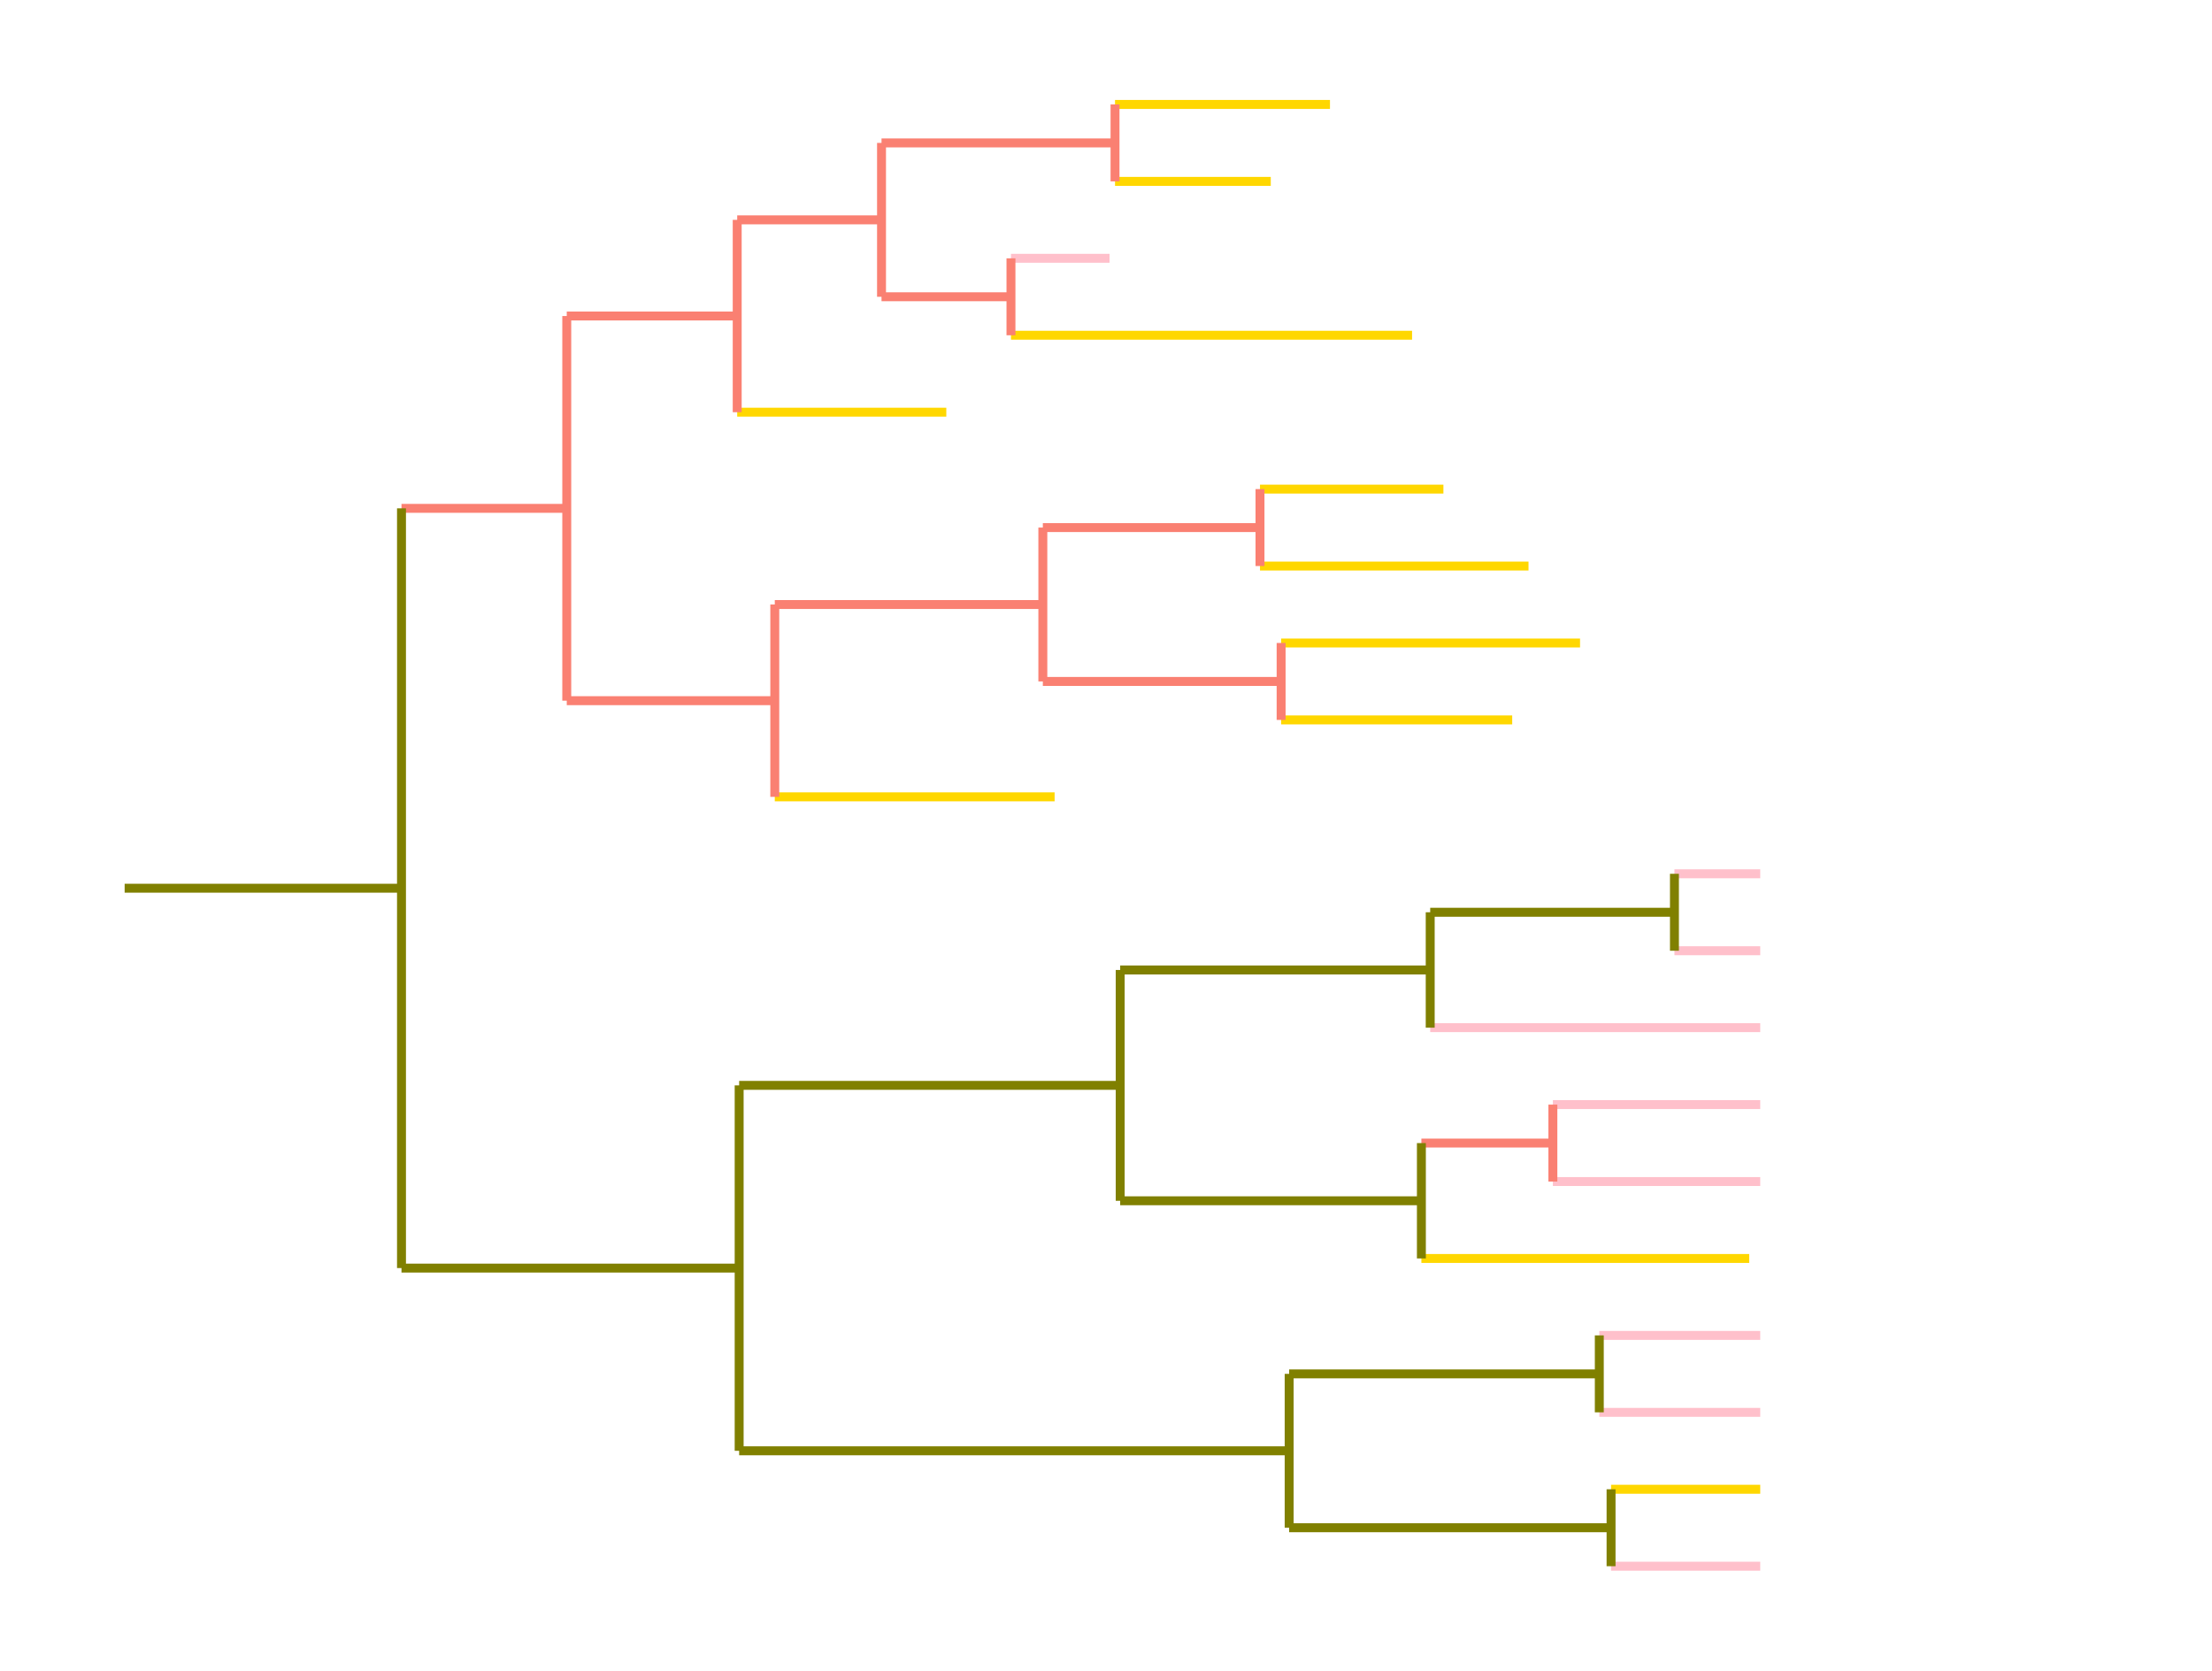
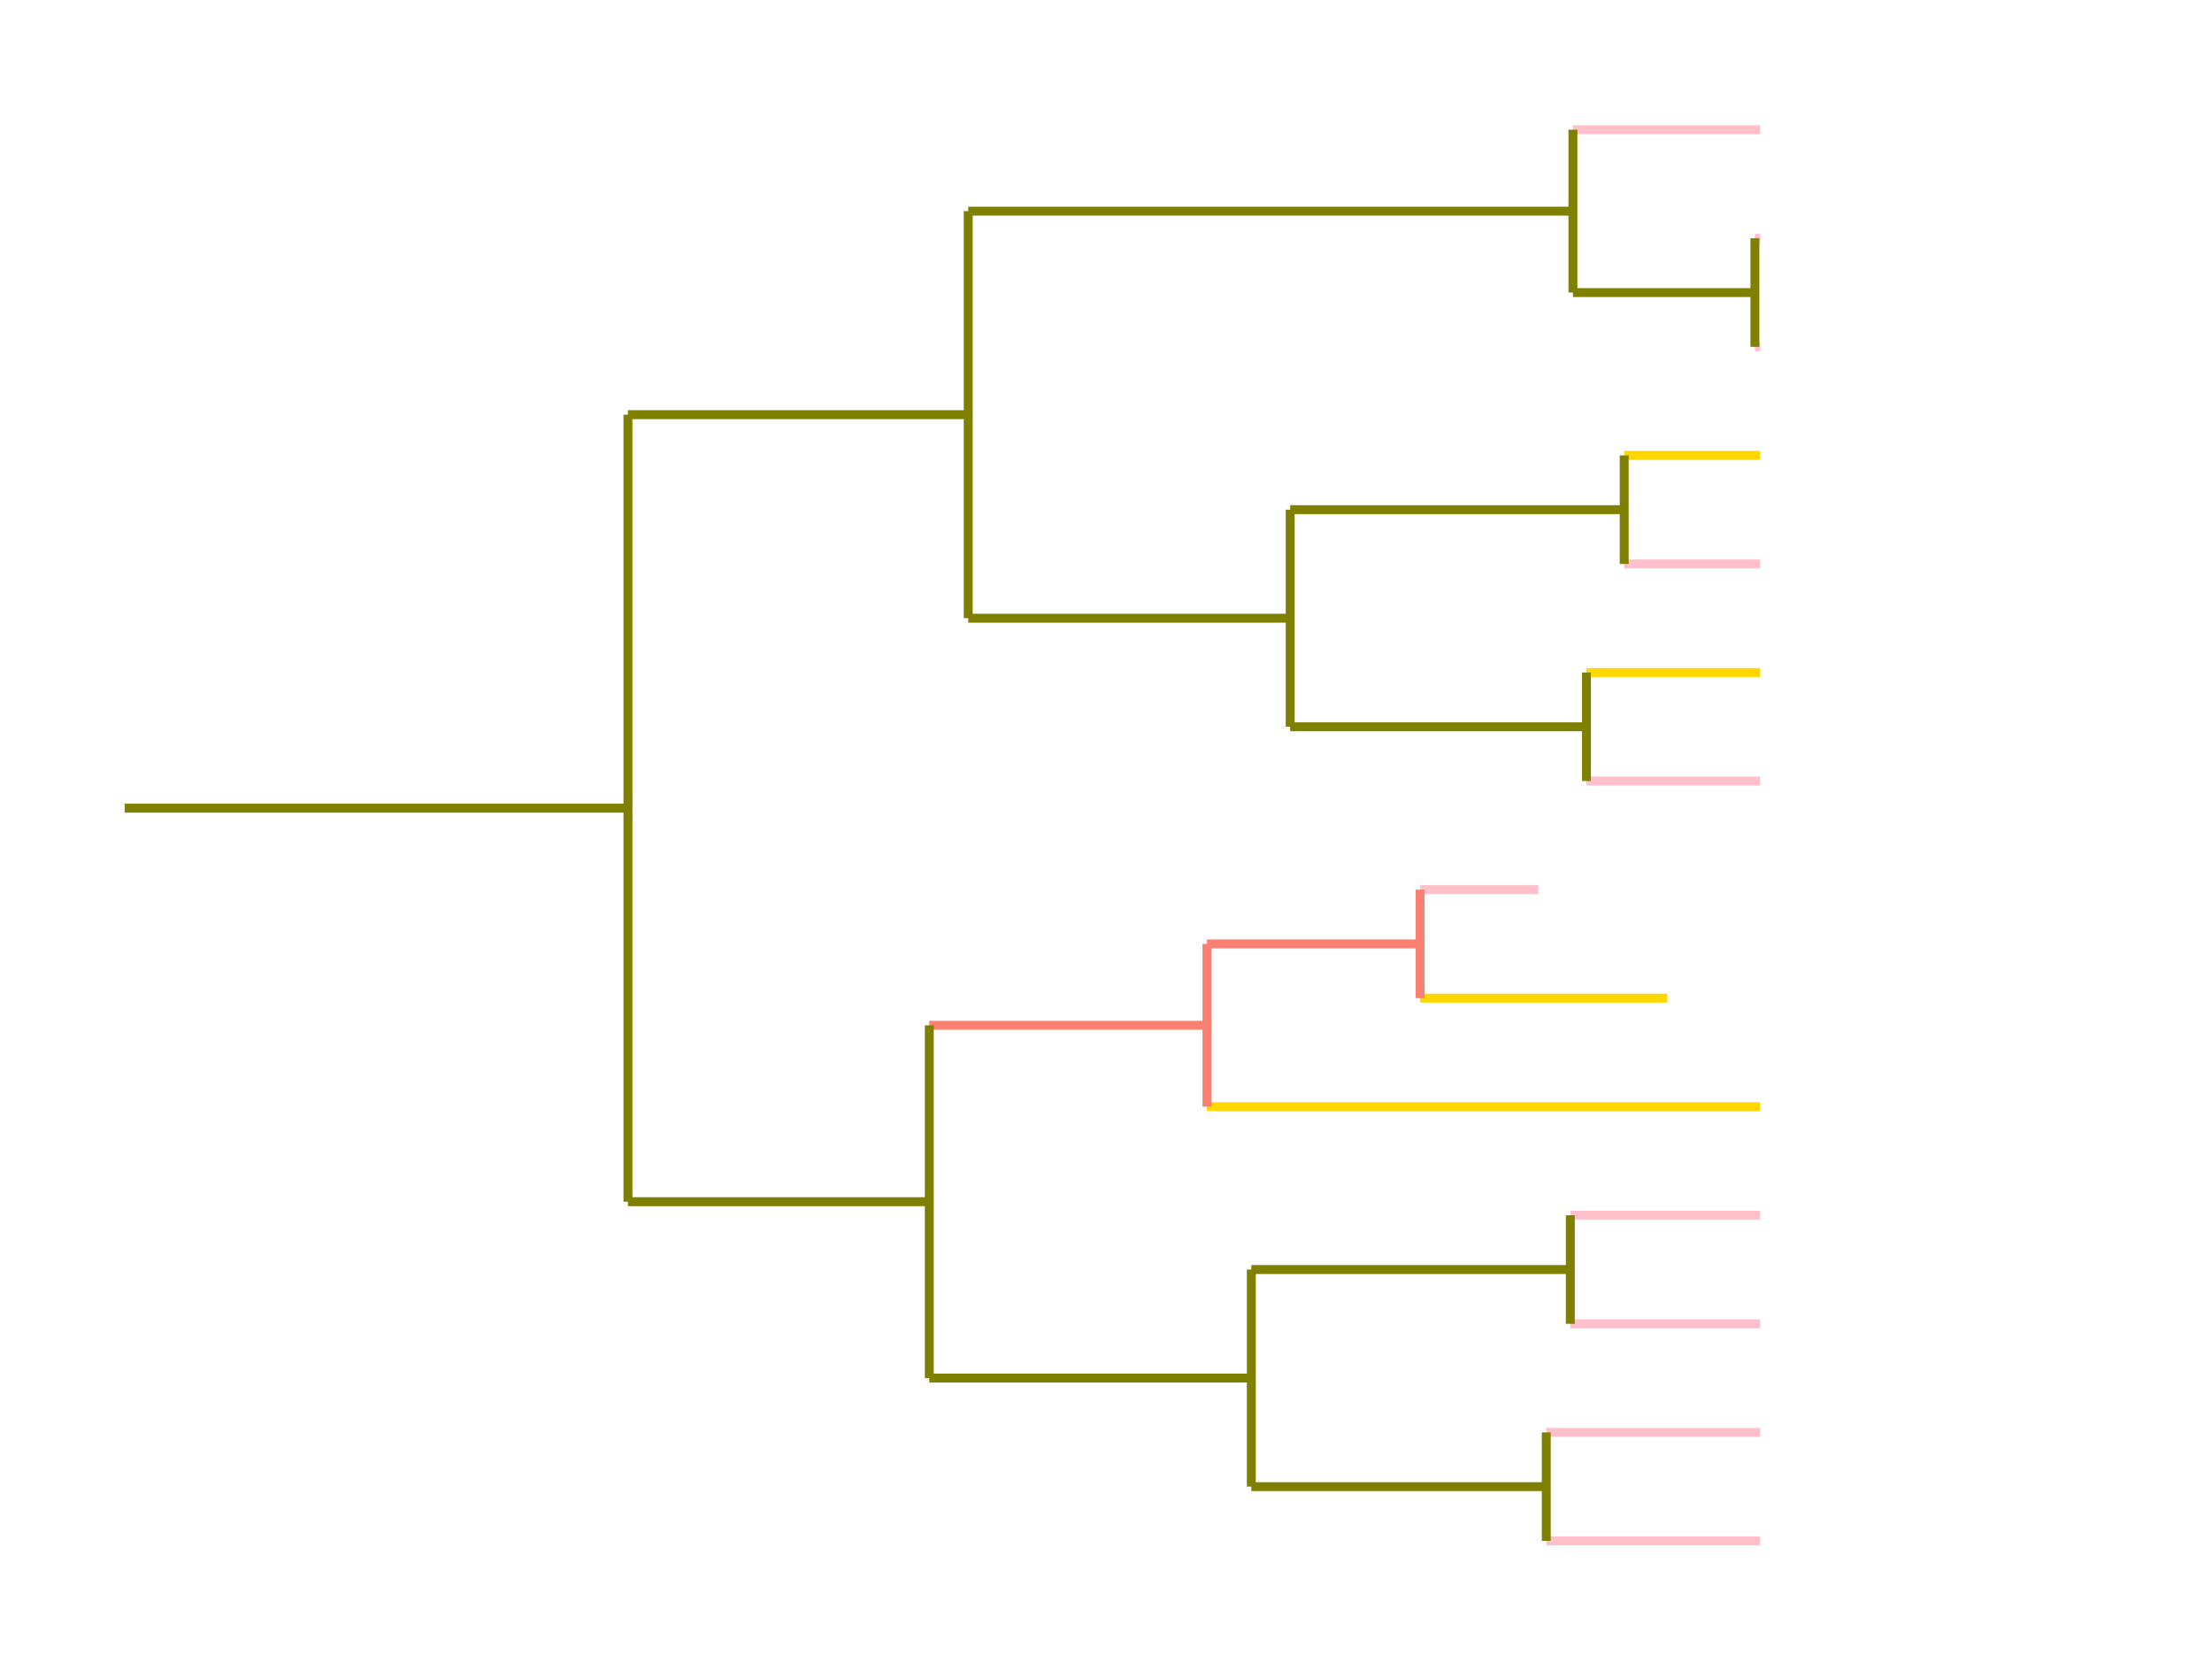
<svg xmlns="http://www.w3.org/2000/svg" height="280.512pt" version="1.1" viewBox="0 0 371.52 280.512" width="371.52pt">
  <defs>
    <style type="text/css">
*{stroke-linecap:butt;stroke-linejoin:round;}
  </style>
  </defs>
  <g id="figure_1">
    <g id="patch_1">
      <path d="M 0 280.512  L 371.52 280.512  L 371.52 0  L 0 0  z " style="fill:none;" />
    </g>
    <g id="axes_1">
      <g id="LineCollection_1">
-         <path clip-path="url(#pec477afce3)" d="M 20.935 149.137  L 67.433 149.137  " style="fill:none;stroke:#808000;stroke-width:1.5;" />
+         <path clip-path="url(#p82ba404e09)" d="M 20.935 135.699  L 105.47 135.699  " style="fill:none;stroke:#808000;stroke-width:1.5;" />
      </g>
      <g id="LineCollection_2">
-         <path clip-path="url(#pec477afce3)" d="M 67.433 85.354  L 95.191 85.354  " style="fill:none;stroke:#fa8072;stroke-width:1.5;" />
+         <path clip-path="url(#p82ba404e09)" d="M 105.47 69.627  L 162.621 69.627  " style="fill:none;stroke:#808000;stroke-width:1.5;" />
      </g>
      <g id="LineCollection_3">
-         <path clip-path="url(#pec477afce3)" d="M 95.191 53.059  L 123.818 53.059  " style="fill:none;stroke:#fa8072;stroke-width:1.5;" />
+         <path clip-path="url(#p82ba404e09)" d="M 162.621 35.452  L 264.183 35.452  " style="fill:none;stroke:#808000;stroke-width:1.5;" />
      </g>
      <g id="LineCollection_4">
-         <path clip-path="url(#pec477afce3)" d="M 123.818 36.912  L 148.057 36.912  " style="fill:none;stroke:#fa8072;stroke-width:1.5;" />
+         <path clip-path="url(#p82ba404e09)" d="M 264.183 21.781  L 295.643 21.781  " style="fill:none;stroke:#ffc0cb;stroke-width:1.5;" />
      </g>
      <g id="LineCollection_5">
-         <path clip-path="url(#pec477afce3)" d="M 148.057 23.993  L 187.275 23.993  " style="fill:none;stroke:#fa8072;stroke-width:1.5;" />
+         <path clip-path="url(#p82ba404e09)" d="M 264.183 49.122  L 294.748 49.122  " style="fill:none;stroke:#808000;stroke-width:1.5;" />
      </g>
      <g id="LineCollection_6">
-         <path clip-path="url(#pec477afce3)" d="M 187.275 17.534  L 223.378 17.534  " style="fill:none;stroke:#ffd700;stroke-width:1.5;" />
+         <path clip-path="url(#p82ba404e09)" d="M 294.748 40.008  L 295.643 40.008  " style="fill:none;stroke:#ffc0cb;stroke-width:1.5;" />
      </g>
      <g id="LineCollection_7">
-         <path clip-path="url(#pec477afce3)" d="M 187.275 30.453  L 213.435 30.453  " style="fill:none;stroke:#ffd700;stroke-width:1.5;" />
+         <path clip-path="url(#p82ba404e09)" d="M 294.748 58.235  L 295.643 58.235  " style="fill:none;stroke:#ffc0cb;stroke-width:1.5;" />
      </g>
      <g id="LineCollection_8">
-         <path clip-path="url(#pec477afce3)" d="M 148.057 49.83  L 169.798 49.83  " style="fill:none;stroke:#fa8072;stroke-width:1.5;" />
+         <path clip-path="url(#p82ba404e09)" d="M 162.621 103.802  L 216.692 103.802  " style="fill:none;stroke:#808000;stroke-width:1.5;" />
      </g>
      <g id="LineCollection_9">
-         <path clip-path="url(#pec477afce3)" d="M 169.798 43.371  L 186.354 43.371  " style="fill:none;stroke:#ffc0cb;stroke-width:1.5;" />
+         <path clip-path="url(#p82ba404e09)" d="M 216.692 85.575  L 272.799 85.575  " style="fill:none;stroke:#808000;stroke-width:1.5;" />
      </g>
      <g id="LineCollection_10">
-         <path clip-path="url(#pec477afce3)" d="M 169.798 56.289  L 237.167 56.289  " style="fill:none;stroke:#ffd700;stroke-width:1.5;" />
+         <path clip-path="url(#p82ba404e09)" d="M 272.799 76.462  L 295.643 76.462  " style="fill:none;stroke:#ffd700;stroke-width:1.5;" />
      </g>
      <g id="LineCollection_11">
-         <path clip-path="url(#pec477afce3)" d="M 123.818 69.207  L 158.938 69.207  " style="fill:none;stroke:#ffd700;stroke-width:1.5;" />
+         <path clip-path="url(#p82ba404e09)" d="M 272.799 94.689  L 295.643 94.689  " style="fill:none;stroke:#ffc0cb;stroke-width:1.5;" />
      </g>
      <g id="LineCollection_12">
-         <path clip-path="url(#pec477afce3)" d="M 95.191 117.649  L 130.13 117.649  " style="fill:none;stroke:#fa8072;stroke-width:1.5;" />
+         <path clip-path="url(#p82ba404e09)" d="M 216.692 122.029  L 266.453 122.029  " style="fill:none;stroke:#808000;stroke-width:1.5;" />
      </g>
      <g id="LineCollection_13">
-         <path clip-path="url(#pec477afce3)" d="M 130.13 101.502  L 175.152 101.502  " style="fill:none;stroke:#fa8072;stroke-width:1.5;" />
+         <path clip-path="url(#p82ba404e09)" d="M 266.453 112.916  L 295.643 112.916  " style="fill:none;stroke:#ffd700;stroke-width:1.5;" />
      </g>
      <g id="LineCollection_14">
-         <path clip-path="url(#pec477afce3)" d="M 175.152 88.584  L 211.625 88.584  " style="fill:none;stroke:#fa8072;stroke-width:1.5;" />
+         <path clip-path="url(#p82ba404e09)" d="M 266.453 131.143  L 295.643 131.143  " style="fill:none;stroke:#ffc0cb;stroke-width:1.5;" />
      </g>
      <g id="LineCollection_15">
-         <path clip-path="url(#pec477afce3)" d="M 211.625 82.125  L 242.431 82.125  " style="fill:none;stroke:#ffd700;stroke-width:1.5;" />
+         <path clip-path="url(#p82ba404e09)" d="M 105.47 201.772  L 156.078 201.772  " style="fill:none;stroke:#808000;stroke-width:1.5;" />
      </g>
      <g id="LineCollection_16">
-         <path clip-path="url(#pec477afce3)" d="M 211.625 95.043  L 256.723 95.043  " style="fill:none;stroke:#ffd700;stroke-width:1.5;" />
+         <path clip-path="url(#p82ba404e09)" d="M 156.078 172.153  L 202.717 172.153  " style="fill:none;stroke:#fa8072;stroke-width:1.5;" />
      </g>
      <g id="LineCollection_17">
-         <path clip-path="url(#pec477afce3)" d="M 175.152 114.42  L 215.173 114.42  " style="fill:none;stroke:#fa8072;stroke-width:1.5;" />
+         <path clip-path="url(#p82ba404e09)" d="M 202.717 158.483  L 238.514 158.483  " style="fill:none;stroke:#fa8072;stroke-width:1.5;" />
      </g>
      <g id="LineCollection_18">
-         <path clip-path="url(#pec477afce3)" d="M 215.173 107.961  L 265.379 107.961  " style="fill:none;stroke:#ffd700;stroke-width:1.5;" />
+         <path clip-path="url(#p82ba404e09)" d="M 238.514 149.369  L 258.372 149.369  " style="fill:none;stroke:#ffc0cb;stroke-width:1.5;" />
      </g>
      <g id="LineCollection_19">
-         <path clip-path="url(#pec477afce3)" d="M 215.173 120.879  L 253.985 120.879  " style="fill:none;stroke:#ffd700;stroke-width:1.5;" />
+         <path clip-path="url(#p82ba404e09)" d="M 238.514 167.596  L 280.043 167.596  " style="fill:none;stroke:#ffd700;stroke-width:1.5;" />
      </g>
      <g id="LineCollection_20">
-         <path clip-path="url(#pec477afce3)" d="M 130.13 133.797  L 177.131 133.797  " style="fill:none;stroke:#ffd700;stroke-width:1.5;" />
+         <path clip-path="url(#p82ba404e09)" d="M 202.717 185.823  L 295.643 185.823  " style="fill:none;stroke:#ffd700;stroke-width:1.5;" />
      </g>
      <g id="LineCollection_21">
-         <path clip-path="url(#pec477afce3)" d="M 67.433 212.92  L 124.146 212.92  " style="fill:none;stroke:#808000;stroke-width:1.5;" />
+         <path clip-path="url(#p82ba404e09)" d="M 156.078 231.39  L 210.17 231.39  " style="fill:none;stroke:#808000;stroke-width:1.5;" />
      </g>
      <g id="LineCollection_22">
-         <path clip-path="url(#pec477afce3)" d="M 124.146 182.24  L 188.143 182.24  " style="fill:none;stroke:#808000;stroke-width:1.5;" />
+         <path clip-path="url(#p82ba404e09)" d="M 210.17 213.163  L 263.748 213.163  " style="fill:none;stroke:#808000;stroke-width:1.5;" />
      </g>
      <g id="LineCollection_23">
-         <path clip-path="url(#pec477afce3)" d="M 188.143 162.863  L 240.212 162.863  " style="fill:none;stroke:#808000;stroke-width:1.5;" />
+         <path clip-path="url(#p82ba404e09)" d="M 263.748 204.05  L 295.643 204.05  " style="fill:none;stroke:#ffc0cb;stroke-width:1.5;" />
      </g>
      <g id="LineCollection_24">
-         <path clip-path="url(#pec477afce3)" d="M 240.212 153.174  L 281.233 153.174  " style="fill:none;stroke:#808000;stroke-width:1.5;" />
+         <path clip-path="url(#p82ba404e09)" d="M 263.748 222.277  L 295.643 222.277  " style="fill:none;stroke:#ffc0cb;stroke-width:1.5;" />
      </g>
      <g id="LineCollection_25">
-         <path clip-path="url(#pec477afce3)" d="M 281.233 146.715  L 295.643 146.715  " style="fill:none;stroke:#ffc0cb;stroke-width:1.5;" />
+         <path clip-path="url(#p82ba404e09)" d="M 210.17 249.617  L 259.707 249.617  " style="fill:none;stroke:#808000;stroke-width:1.5;" />
      </g>
      <g id="LineCollection_26">
-         <path clip-path="url(#pec477afce3)" d="M 281.233 159.633  L 295.643 159.633  " style="fill:none;stroke:#ffc0cb;stroke-width:1.5;" />
+         <path clip-path="url(#p82ba404e09)" d="M 259.707 240.504  L 295.643 240.504  " style="fill:none;stroke:#ffc0cb;stroke-width:1.5;" />
      </g>
      <g id="LineCollection_27">
-         <path clip-path="url(#pec477afce3)" d="M 240.212 172.551  L 295.643 172.551  " style="fill:none;stroke:#ffc0cb;stroke-width:1.5;" />
+         <path clip-path="url(#p82ba404e09)" d="M 259.707 258.731  L 295.643 258.731  " style="fill:none;stroke:#ffc0cb;stroke-width:1.5;" />
      </g>
      <g id="LineCollection_28">
-         <path clip-path="url(#pec477afce3)" d="M 188.143 201.617  L 238.731 201.617  " style="fill:none;stroke:#808000;stroke-width:1.5;" />
+         <path clip-path="url(#p82ba404e09)" d="M 105.47 201.772  L 105.47 69.627  " style="fill:none;stroke:#808000;stroke-width:1.5;" />
      </g>
      <g id="LineCollection_29">
-         <path clip-path="url(#pec477afce3)" d="M 238.731 191.928  L 260.816 191.928  " style="fill:none;stroke:#fa8072;stroke-width:1.5;" />
+         <path clip-path="url(#p82ba404e09)" d="M 162.621 103.802  L 162.621 35.452  " style="fill:none;stroke:#808000;stroke-width:1.5;" />
      </g>
      <g id="LineCollection_30">
-         <path clip-path="url(#pec477afce3)" d="M 260.816 185.469  L 295.643 185.469  " style="fill:none;stroke:#ffc0cb;stroke-width:1.5;" />
+         <path clip-path="url(#p82ba404e09)" d="M 264.183 49.122  L 264.183 21.781  " style="fill:none;stroke:#808000;stroke-width:1.5;" />
      </g>
      <g id="LineCollection_31">
-         <path clip-path="url(#pec477afce3)" d="M 260.816 198.387  L 295.643 198.387  " style="fill:none;stroke:#ffc0cb;stroke-width:1.5;" />
+         <path clip-path="url(#p82ba404e09)" d="M 294.748 58.235  L 294.748 40.008  " style="fill:none;stroke:#808000;stroke-width:1.5;" />
      </g>
      <g id="LineCollection_32">
-         <path clip-path="url(#pec477afce3)" d="M 238.731 211.305  L 293.792 211.305  " style="fill:none;stroke:#ffd700;stroke-width:1.5;" />
+         <path clip-path="url(#p82ba404e09)" d="M 216.692 122.029  L 216.692 85.575  " style="fill:none;stroke:#808000;stroke-width:1.5;" />
      </g>
      <g id="LineCollection_33">
-         <path clip-path="url(#pec477afce3)" d="M 124.146 243.6  L 216.522 243.6  " style="fill:none;stroke:#808000;stroke-width:1.5;" />
+         <path clip-path="url(#p82ba404e09)" d="M 272.799 94.689  L 272.799 76.462  " style="fill:none;stroke:#808000;stroke-width:1.5;" />
      </g>
      <g id="LineCollection_34">
-         <path clip-path="url(#pec477afce3)" d="M 216.522 230.682  L 268.613 230.682  " style="fill:none;stroke:#808000;stroke-width:1.5;" />
+         <path clip-path="url(#p82ba404e09)" d="M 266.453 131.143  L 266.453 112.916  " style="fill:none;stroke:#808000;stroke-width:1.5;" />
      </g>
      <g id="LineCollection_35">
-         <path clip-path="url(#pec477afce3)" d="M 268.613 224.223  L 295.643 224.223  " style="fill:none;stroke:#ffc0cb;stroke-width:1.5;" />
+         <path clip-path="url(#p82ba404e09)" d="M 156.078 231.39  L 156.078 172.153  " style="fill:none;stroke:#808000;stroke-width:1.5;" />
      </g>
      <g id="LineCollection_36">
-         <path clip-path="url(#pec477afce3)" d="M 268.613 237.141  L 295.643 237.141  " style="fill:none;stroke:#ffc0cb;stroke-width:1.5;" />
+         <path clip-path="url(#p82ba404e09)" d="M 202.717 185.823  L 202.717 158.483  " style="fill:none;stroke:#fa8072;stroke-width:1.5;" />
      </g>
      <g id="LineCollection_37">
-         <path clip-path="url(#pec477afce3)" d="M 216.522 256.519  L 270.588 256.519  " style="fill:none;stroke:#808000;stroke-width:1.5;" />
+         <path clip-path="url(#p82ba404e09)" d="M 238.514 167.596  L 238.514 149.369  " style="fill:none;stroke:#fa8072;stroke-width:1.5;" />
      </g>
      <g id="LineCollection_38">
-         <path clip-path="url(#pec477afce3)" d="M 270.588 250.059  L 295.643 250.059  " style="fill:none;stroke:#ffd700;stroke-width:1.5;" />
+         <path clip-path="url(#p82ba404e09)" d="M 210.17 249.617  L 210.17 213.163  " style="fill:none;stroke:#808000;stroke-width:1.5;" />
      </g>
      <g id="LineCollection_39">
-         <path clip-path="url(#pec477afce3)" d="M 270.588 262.978  L 295.643 262.978  " style="fill:none;stroke:#ffc0cb;stroke-width:1.5;" />
+         <path clip-path="url(#p82ba404e09)" d="M 263.748 222.277  L 263.748 204.05  " style="fill:none;stroke:#808000;stroke-width:1.5;" />
      </g>
      <g id="LineCollection_40">
-         <path clip-path="url(#pec477afce3)" d="M 67.433 212.92  L 67.433 85.354  " style="fill:none;stroke:#808000;stroke-width:1.5;" />
-       </g>
-       <g id="LineCollection_41">
-         <path clip-path="url(#pec477afce3)" d="M 95.191 117.649  L 95.191 53.059  " style="fill:none;stroke:#fa8072;stroke-width:1.5;" />
-       </g>
-       <g id="LineCollection_42">
-         <path clip-path="url(#pec477afce3)" d="M 123.818 69.207  L 123.818 36.912  " style="fill:none;stroke:#fa8072;stroke-width:1.5;" />
-       </g>
-       <g id="LineCollection_43">
-         <path clip-path="url(#pec477afce3)" d="M 148.057 49.83  L 148.057 23.993  " style="fill:none;stroke:#fa8072;stroke-width:1.5;" />
-       </g>
-       <g id="LineCollection_44">
-         <path clip-path="url(#pec477afce3)" d="M 187.275 30.453  L 187.275 17.534  " style="fill:none;stroke:#fa8072;stroke-width:1.5;" />
-       </g>
-       <g id="LineCollection_45">
-         <path clip-path="url(#pec477afce3)" d="M 169.798 56.289  L 169.798 43.371  " style="fill:none;stroke:#fa8072;stroke-width:1.5;" />
-       </g>
-       <g id="LineCollection_46">
-         <path clip-path="url(#pec477afce3)" d="M 130.13 133.797  L 130.13 101.502  " style="fill:none;stroke:#fa8072;stroke-width:1.5;" />
-       </g>
-       <g id="LineCollection_47">
-         <path clip-path="url(#pec477afce3)" d="M 175.152 114.42  L 175.152 88.584  " style="fill:none;stroke:#fa8072;stroke-width:1.5;" />
-       </g>
-       <g id="LineCollection_48">
-         <path clip-path="url(#pec477afce3)" d="M 211.625 95.043  L 211.625 82.125  " style="fill:none;stroke:#fa8072;stroke-width:1.5;" />
-       </g>
-       <g id="LineCollection_49">
-         <path clip-path="url(#pec477afce3)" d="M 215.173 120.879  L 215.173 107.961  " style="fill:none;stroke:#fa8072;stroke-width:1.5;" />
-       </g>
-       <g id="LineCollection_50">
-         <path clip-path="url(#pec477afce3)" d="M 124.146 243.6  L 124.146 182.24  " style="fill:none;stroke:#808000;stroke-width:1.5;" />
-       </g>
-       <g id="LineCollection_51">
-         <path clip-path="url(#pec477afce3)" d="M 188.143 201.617  L 188.143 162.863  " style="fill:none;stroke:#808000;stroke-width:1.5;" />
-       </g>
-       <g id="LineCollection_52">
-         <path clip-path="url(#pec477afce3)" d="M 240.212 172.551  L 240.212 153.174  " style="fill:none;stroke:#808000;stroke-width:1.5;" />
-       </g>
-       <g id="LineCollection_53">
-         <path clip-path="url(#pec477afce3)" d="M 281.233 159.633  L 281.233 146.715  " style="fill:none;stroke:#808000;stroke-width:1.5;" />
-       </g>
-       <g id="LineCollection_54">
-         <path clip-path="url(#pec477afce3)" d="M 238.731 211.305  L 238.731 191.928  " style="fill:none;stroke:#808000;stroke-width:1.5;" />
-       </g>
-       <g id="LineCollection_55">
-         <path clip-path="url(#pec477afce3)" d="M 260.816 198.387  L 260.816 185.469  " style="fill:none;stroke:#fa8072;stroke-width:1.5;" />
-       </g>
-       <g id="LineCollection_56">
-         <path clip-path="url(#pec477afce3)" d="M 216.522 256.519  L 216.522 230.682  " style="fill:none;stroke:#808000;stroke-width:1.5;" />
-       </g>
-       <g id="LineCollection_57">
-         <path clip-path="url(#pec477afce3)" d="M 268.613 237.141  L 268.613 224.223  " style="fill:none;stroke:#808000;stroke-width:1.5;" />
-       </g>
-       <g id="LineCollection_58">
-         <path clip-path="url(#pec477afce3)" d="M 270.588 262.978  L 270.588 250.059  " style="fill:none;stroke:#808000;stroke-width:1.5;" />
+         <path clip-path="url(#p82ba404e09)" d="M 259.707 258.731  L 259.707 240.504  " style="fill:none;stroke:#808000;stroke-width:1.5;" />
      </g>
    </g>
  </g>
  <defs>
-     <clipPath id="pec477afce3">
+     <clipPath id="p82ba404e09">
      <rect height="266.112" width="357.12" x="7.2" y="7.2" />
    </clipPath>
  </defs>
</svg>
